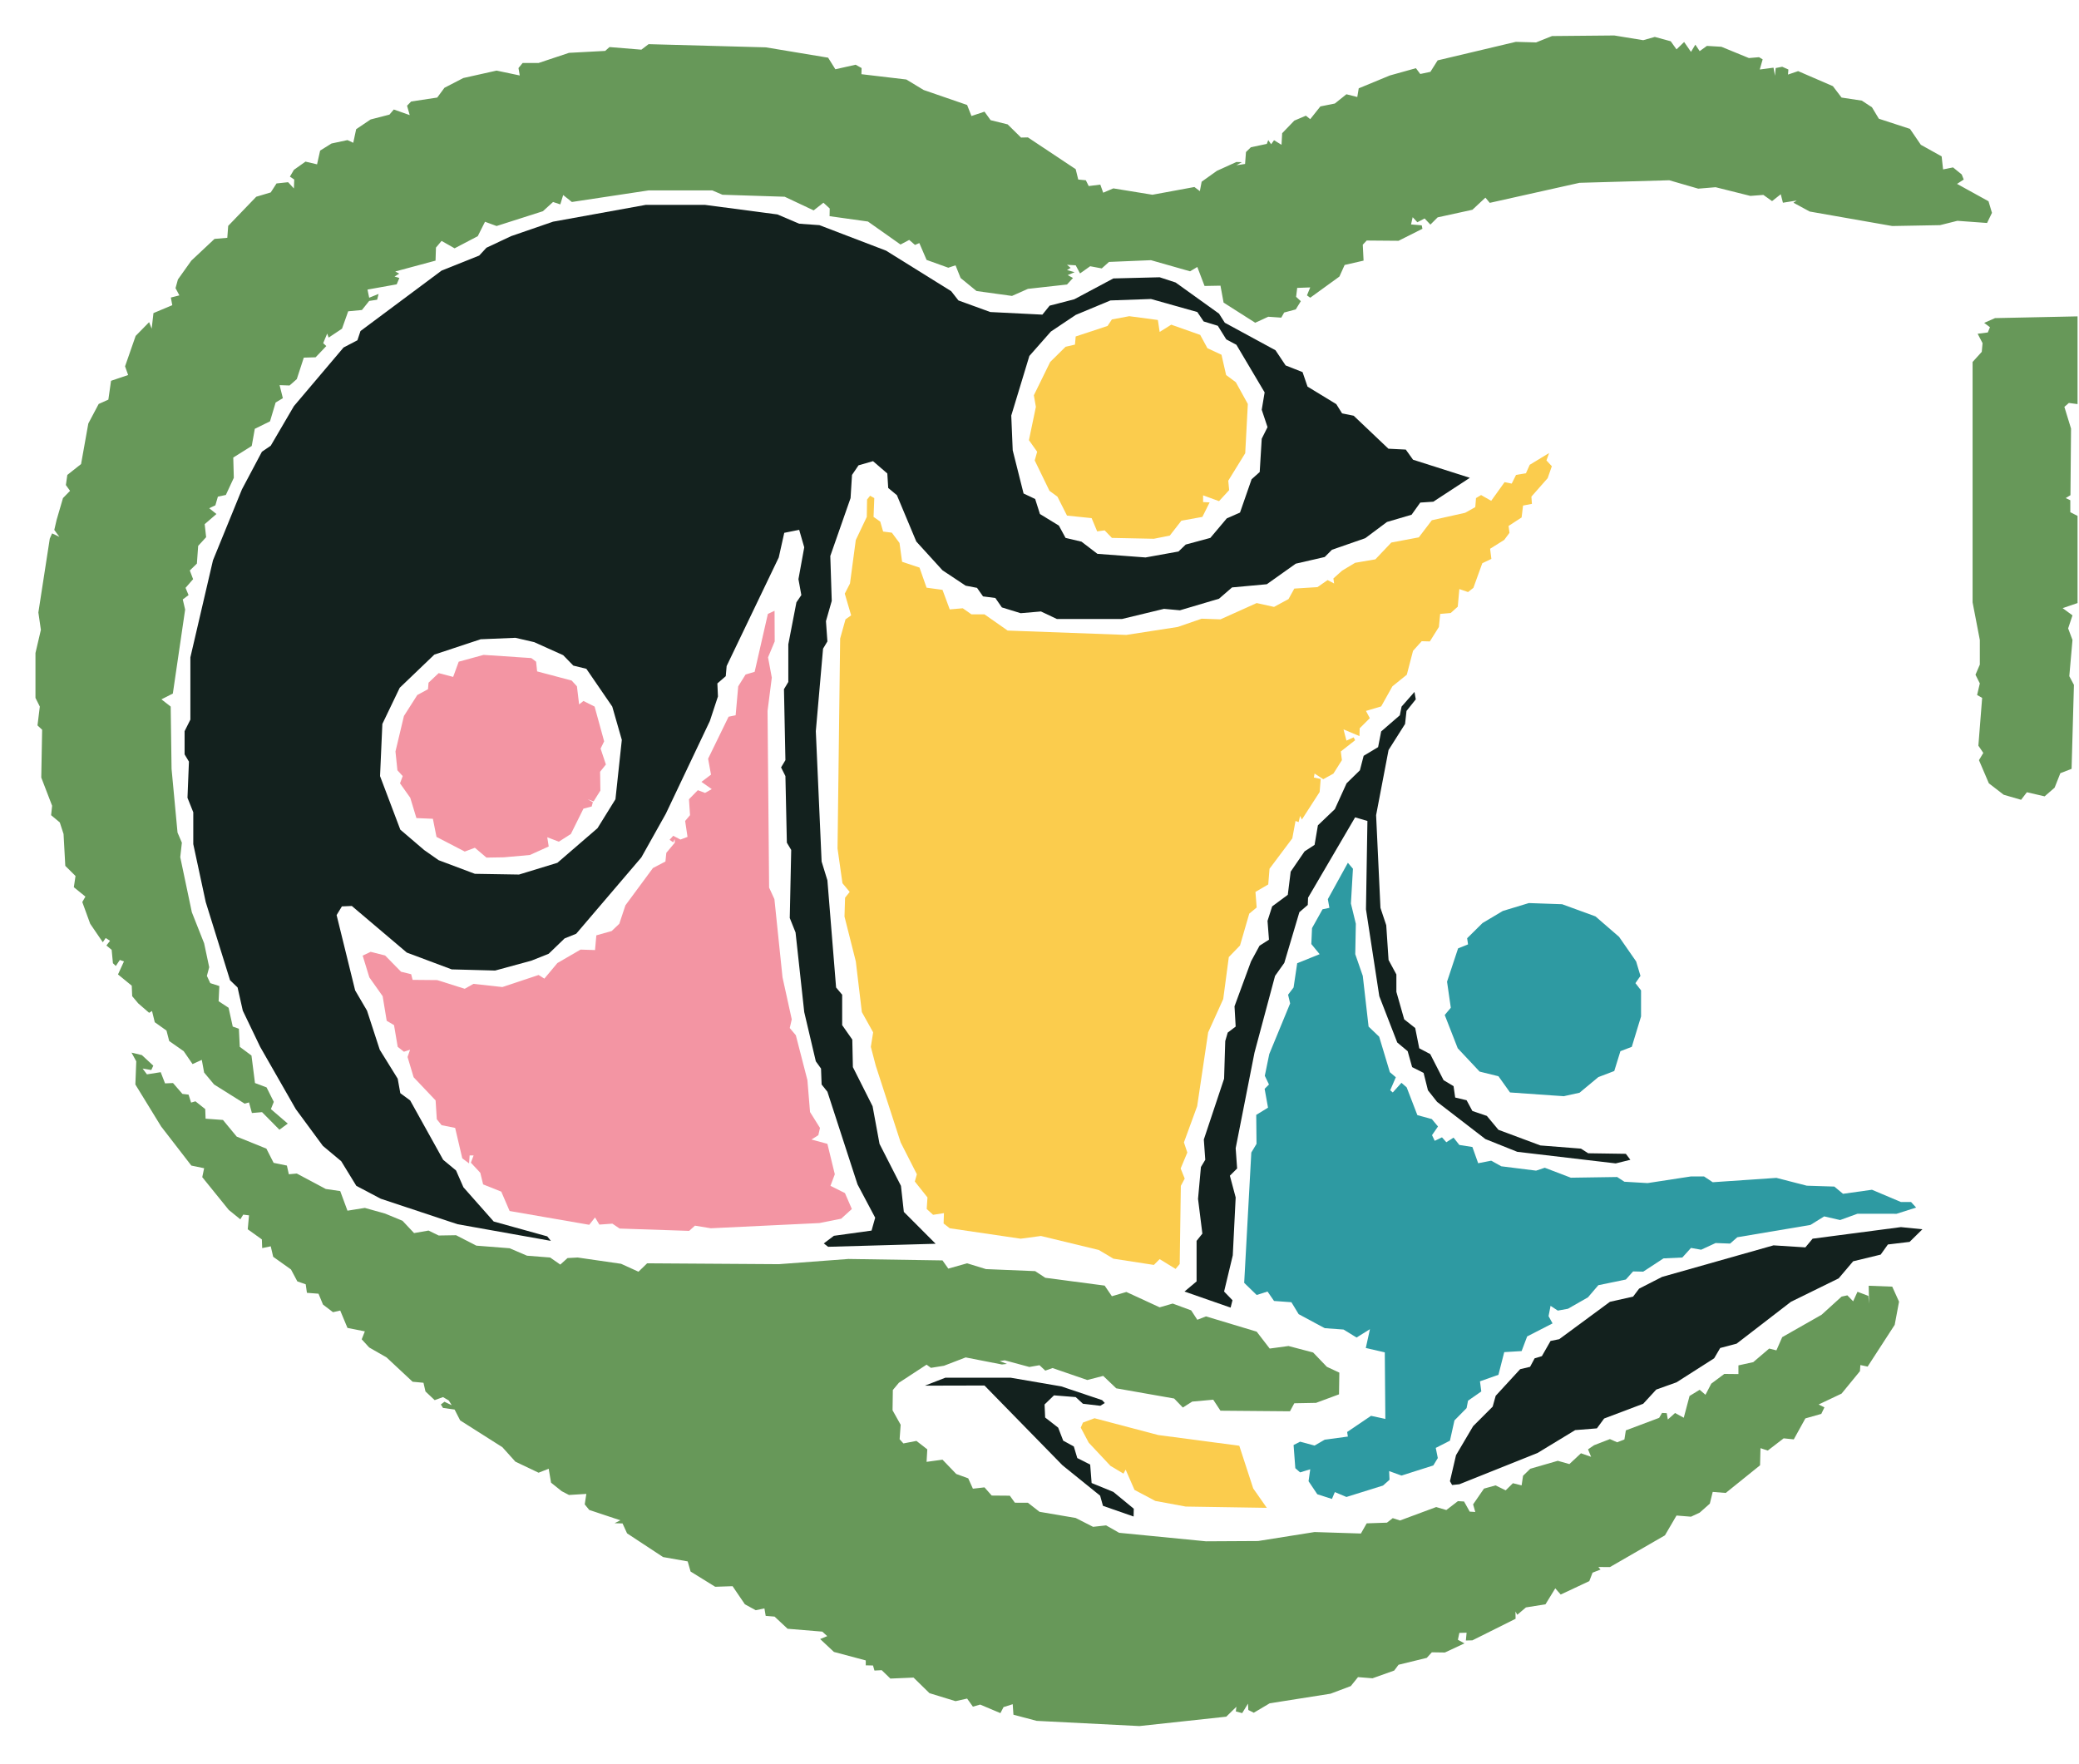
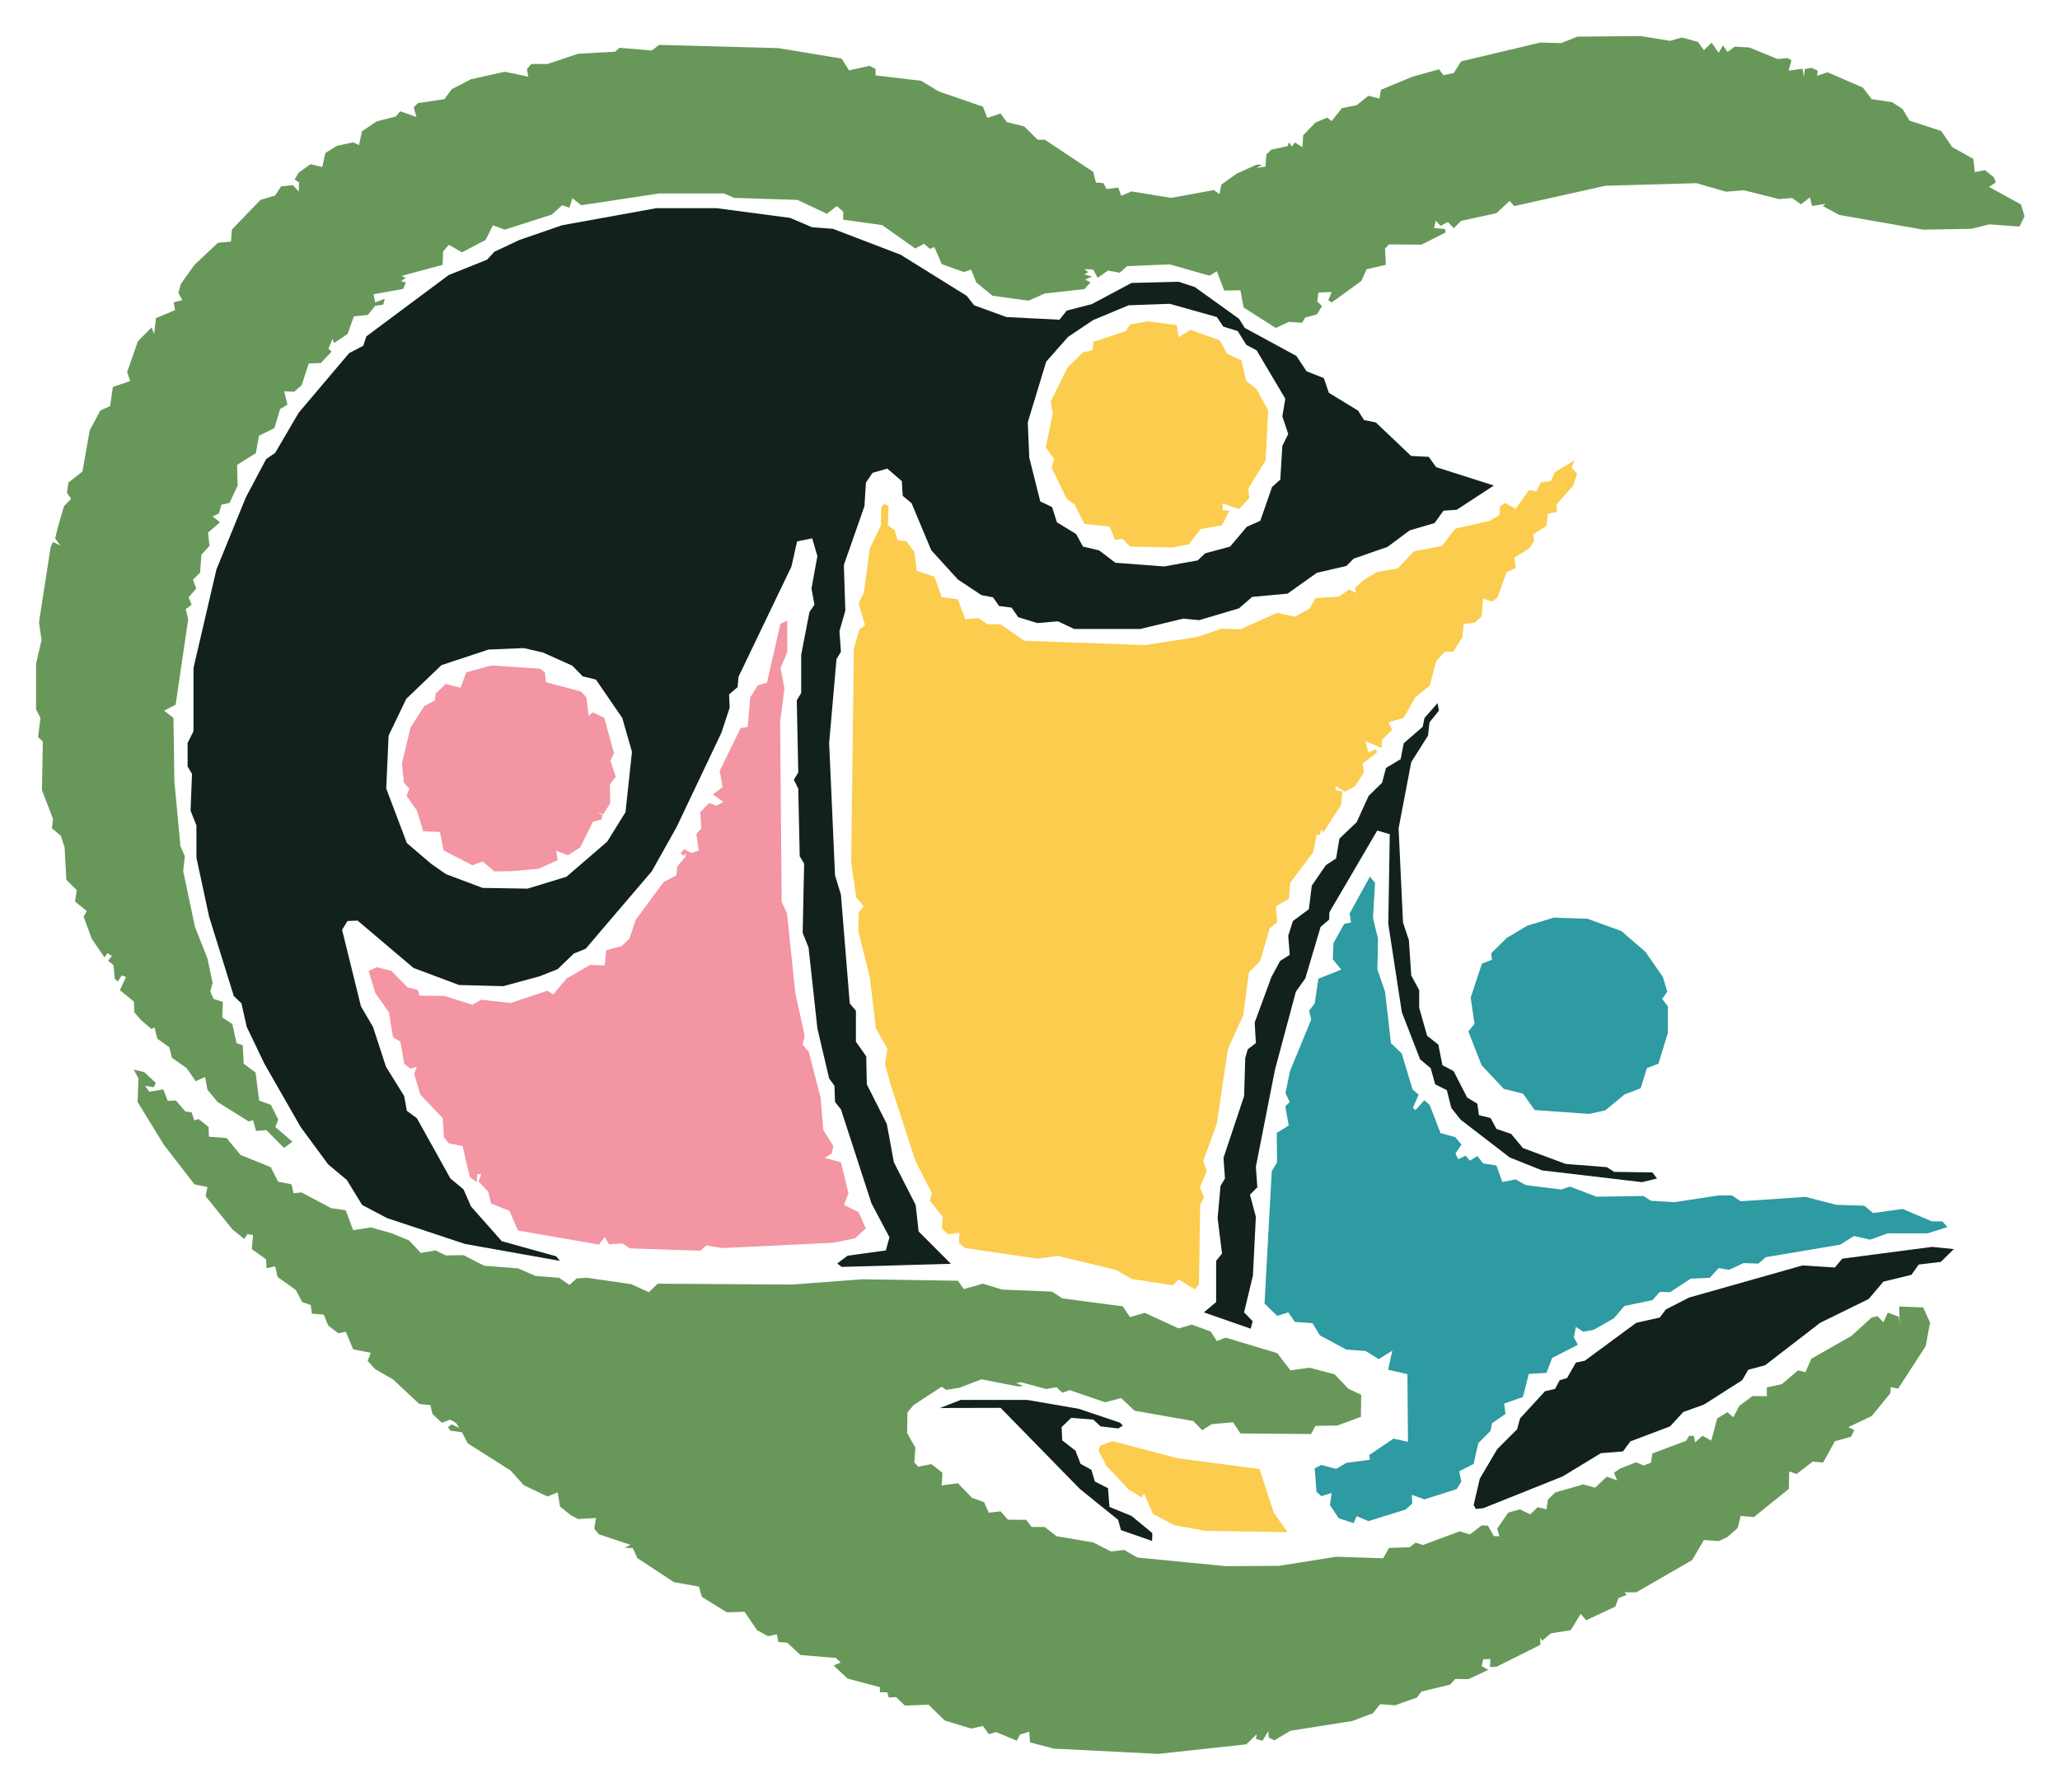
- <svg xmlns="http://www.w3.org/2000/svg" viewBox="0 0 718 609" fill-rule="evenodd">
+ <svg xmlns="http://www.w3.org/2000/svg" viewBox="0 0 700 609" fill-rule="evenodd">
  <path fill="#13211e" d="M286.00 430.55L284.50 429.38L288.00 426.75L301.00 424.95L302.25 420.50L296.15 409.00L285.75 377.00L283.75 374.50L283.55 369.00L281.75 366.50L277.75 349.50L274.75 322.00L272.75 317.00L273.25 293.50L271.75 291.00L271.25 268.00L269.75 265.00L271.25 262.50L270.75 238.00L272.25 235.50L272.25 222.50L275.05 208.00L276.75 205.50L275.75 200.00L277.75 189.00L276.00 182.95L270.85 184.00L268.95 192.50L250.95 230.00L250.65 233.50L247.75 236.00L247.95 240.50L245.15 249.00L229.95 281.00L221.50 296.08L199.00 322.44L195.00 324.05L189.50 329.35L183.50 331.75L171.00 335.15L156.00 334.75L140.50 328.95L121.50 312.85L118.08 313.00L116.25 316.00L122.65 342.00L126.75 349.00L131.15 362.50L137.35 372.50L138.25 377.50L141.65 380.00L153.05 400.50L157.50 404.19L160.05 410.00L170.50 421.81L189.00 426.95L190.25 428.50L158.00 422.75L131.50 413.95L123.06 409.50L117.85 401.00L111.50 395.69L102.15 383.00L89.85 361.50L83.85 349.00L82.05 341.00L79.45 338.50L71.05 311.50L66.75 291.50L66.75 280.50L64.75 275.50L65.25 263.00L63.75 260.50L63.75 252.50L65.75 248.50L65.75 227.00L73.55 193.50L83.55 169.00L90.45 156.00L93.50 153.92L101.50 140.25L118.65 120.00L123.44 117.50L124.50 114.31L152.50 93.45L165.50 88.25L168.00 85.55L176.50 81.55L191.00 76.55L223.00 70.75L243.50 70.75L268.50 74.05L276.00 77.25L283.00 77.75L306.00 86.55L328.50 100.55L331.00 103.75L342.00 107.75L360.00 108.65L362.50 105.55L371.00 103.35L384.50 96.15L400.50 95.75L406.00 97.55L421.00 108.31L423.00 111.45L440.50 120.95L444.00 126.19L449.85 128.50L451.56 133.50L461.50 139.56L463.50 142.75L467.50 143.56L479.50 154.95L485.50 155.25L488.00 158.75L507.62 165.00L495.00 173.25L490.50 173.55L487.50 177.75L479.00 180.25L471.50 185.85L460.00 189.85L457.50 192.35L447.50 194.65L437.50 201.75L425.50 202.85L421.00 206.75L407.50 210.75L402.00 210.25L387.50 213.75L365.00 213.75L359.50 211.15L352.50 211.75L346.00 209.75L343.75 206.50L339.50 205.95L337.42 203.00L333.50 202.25L325.50 196.94L316.45 187.00L309.75 171.00L306.75 168.50L306.44 163.50L301.50 159.25L296.50 160.69L294.25 164.00L293.75 172.00L286.75 192.00L287.25 207.50L285.25 214.50L285.75 221.50L284.25 224.00L281.75 252.50L283.75 297.50L285.75 304.00L288.75 341.00L290.85 343.50L290.85 354.00L294.35 359.00L294.55 368.50L301.35 382.00L303.75 395.00L311.15 409.50L312.15 418.50L323.13 429.50L286.00 430.55ZM395.62 192.50L407.00 190.45L409.50 188.05L418.00 185.75L423.69 179.00L428.25 177.00L432.25 165.50L435.05 163.00L435.75 151.50L437.75 147.50L435.75 141.50L436.75 135.50L427.00 119.06L423.50 117.19L420.58 112.50L415.69 111.00L413.50 107.75L397.50 103.25L383.50 103.75L371.50 108.75L362.92 114.50L355.50 122.92L349.25 143.50L349.75 155.50L353.50 170.42L357.50 172.31L359.15 177.50L365.69 181.50L368.00 185.75L373.50 187.05L379.00 191.25L395.62 192.50ZM179.25 302.00L192.50 297.95L206.35 286.00L212.55 276.00L214.75 255.50L211.45 244.00L202.50 230.95L198.00 229.85L194.50 226.25L184.50 221.75L178.00 220.25L166.00 220.75L150.00 226.05L138.05 237.50L132.05 250.00L131.25 268.00L138.25 286.50L146.50 293.55L151.50 297.05L164.00 301.75L179.25 302.00ZM425.00 451.55L409.08 446.00L413.25 442.50L413.25 428.50L415.25 426.00L413.75 414.00L414.75 403.00L416.25 400.50L415.75 393.50L422.75 372.50L423.15 359.50L424.00 356.58L426.75 354.50L426.35 347.50L432.05 332.00L435.00 326.56L438.25 324.50L437.75 318.00L439.35 313.00L444.75 309.00L445.75 301.00L450.55 294.00L454.00 291.75L455.15 285.00L461.00 279.42L465.05 270.50L469.65 266.00L470.95 261.00L475.94 258.00L477.00 252.58L483.44 247.00L484.05 244.00L488.50 238.94L488.95 241.50L485.75 245.50L485.25 250.00L479.55 259.00L475.25 281.50L476.75 313.50L478.75 319.50L479.55 331.50L482.25 336.50L482.25 342.50L484.95 352.00L488.75 355.00L490.15 362.00L493.94 364.00L498.55 373.00L502.00 375.08L502.56 379.00L506.50 379.94L508.50 383.65L513.50 385.35L517.50 390.15L532.00 395.55L546.00 396.65L548.50 398.25L561.50 398.44L563.06 400.50L558.00 401.75L524.00 397.75L513.00 393.35L496.31 380.50L493.15 376.50L491.65 370.50L487.69 368.50L486.15 363.00L482.55 360.00L476.35 344.00L471.75 314.00L472.25 283.50L468.00 282.25L451.75 310.00L451.65 312.50L448.75 315.00L443.55 332.50L440.35 337.00L433.25 363.50L426.75 396.50L427.25 403.50L424.75 406.00L426.75 413.50L425.75 433.50L422.75 446.00L425.65 449.00L425.00 451.55ZM504.00 512.55L501.50 512.81L500.75 511.50L502.85 502.50L508.75 492.50L515.50 485.75L516.55 482.00L525.00 472.81L528.42 472.00L530.00 469.06L532.50 468.31L535.50 463.06L538.50 462.45L556.00 449.55L564.00 447.75L566.08 445.00L574.00 440.95L612.50 430.05L623.50 430.75L626.00 427.75L656.50 423.75L663.92 424.50L659.50 428.85L652.00 429.75L649.50 433.25L640.00 435.55L635.00 441.45L618.50 449.55L599.75 464.00L594.08 465.50L592.00 469.05L579.00 477.35L572.00 479.85L567.50 484.75L554.00 489.85L551.50 493.25L544.00 493.85L531.00 501.75L504.00 512.55ZM391.50 523.69L380.92 520.00L379.94 516.50L366.94 506.00L340.00 478.45L319.42 478.50L326.50 475.75L349.00 475.75L366.50 478.75L380.63 483.50L381.55 484.50L380.00 485.45L374.00 484.75L371.50 482.45L364.00 481.85L360.75 485.00L360.95 489.50L365.45 493.00L367.19 497.50L370.85 499.50L372.05 503.50L376.50 505.75L377.00 512.12L384.50 515.19L391.56 521.00L391.50 523.69Z" />
-   <path fill="#679859" d="M96.50 390.12L90.50 384.05L87.00 384.35L86.00 380.69L84.50 381.12L73.94 374.50L70.50 370.38L69.69 366.00L66.50 367.45L63.44 363.00L58.44 359.50L57.50 355.88L53.45 353.00L52.50 349.12L51.50 349.75L47.75 346.50L45.65 344.00L45.50 340.38L40.75 336.50L42.81 332.00L41.38 331.50L40.00 333.58L39.00 332.62L38.56 328.00L36.75 326.50L38.00 324.88L36.50 323.92L35.50 325.38L31.15 319.00L28.42 311.50L29.50 309.62L25.50 306.38L26.08 302.50L22.55 299.00L21.95 288.00L20.65 284.00L17.65 281.50L18.00 278.25L14.25 268.50L14.55 252.00L12.95 250.50L13.75 244.00L12.25 241.00L12.25 225.50L14.12 217.50L13.25 211.50L17.19 186.00L18.00 184.19L20.50 185.38L18.75 183.00L19.56 179.50L21.75 172.00L24.19 169.50L22.75 167.50L23.25 164.00L28.00 160.25L30.50 146.25L34.08 139.50L37.42 138.00L38.35 131.50L44.25 129.50L43.19 126.50L46.85 116.00L51.50 111.25L52.38 113.50L53.00 108.12L59.50 105.38L59.00 102.75L61.95 102.00L60.62 99.50L61.45 96.50L66.08 90.00L74.08 82.50L78.50 82.12L78.81 78.00L88.50 67.94L93.50 66.45L95.50 63.35L99.50 62.92L101.50 65.08L101.62 62.00L100.12 61.00L101.50 58.65L105.50 55.81L109.50 56.75L110.56 52.00L114.50 49.55L120.00 48.38L122.00 49.31L123.00 44.62L128.00 41.25L134.50 39.58L136.00 37.81L141.50 39.75L140.58 36.50L142.00 35.05L151.00 33.69L153.50 30.31L160.00 26.95L171.50 24.38L179.50 26.06L179.06 23.50L180.50 21.75L186.00 21.75L196.50 18.25L209.00 17.58L210.50 16.25L221.50 17.15L224.00 15.25L264.50 16.35L286.00 19.92L288.50 23.92L295.50 22.35L297.56 23.50L297.50 25.62L313.00 27.45L319.00 31.08L334.00 36.25L335.50 40.06L340.00 38.56L342.12 41.50L348.00 42.95L352.62 47.50L355.00 47.45L371.50 58.42L372.38 62.00L375.00 62.25L376.00 64.25L380.00 63.75L381.00 66.55L384.50 65.05L398.00 67.25L412.50 64.58L414.38 66.00L415.00 62.75L420.25 59.00L427.00 55.94L428.88 56.00L427.00 57.06L430.00 56.62L430.31 52.50L432.00 50.85L437.50 49.69L438.00 48.38L439.00 49.81L440.00 48.42L442.58 50.00L442.81 46.00L447.00 41.65L451.00 39.95L452.50 41.15L456.00 36.75L461.00 35.75L465.00 32.55L468.75 33.50L469.25 30.50L480.00 26.06L489.00 23.55L490.50 25.55L494.00 24.81L496.50 20.85L523.50 14.45L530.50 14.65L536.00 12.45L557.50 12.25L567.50 13.88L571.50 12.75L577.00 14.25L579.00 17.05L581.63 14.50L584.00 17.92L585.50 15.42L587.00 17.65L589.50 15.85L594.50 16.15L604.00 20.05L607.50 19.75L608.75 20.50L607.75 24.00L612.50 23.37L613.00 26.15L613.25 23.50L615.50 23.05L617.63 24.00L617.50 25.75L621.00 24.56L633.00 29.75L636.00 33.69L643.00 34.75L646.50 37.05L648.88 41.00L659.62 44.50L663.38 50.00L670.56 54.00L671.06 58.50L674.50 57.81L677.50 60.25L678.19 62.00L675.88 63.50L686.75 69.50L687.94 73.50L686.25 77.00L676.00 76.25L670.00 77.75L653.50 78.05L625.00 73.05L619.38 70.00L620.50 69.25L615.75 70.00L615.00 67.08L612.00 69.45L609.00 67.31L604.50 67.65L592.50 64.65L586.50 65.15L576.50 62.25L545.50 63.13L514.50 70.05L513.00 68.25L508.50 72.44L496.50 75.06L494.00 77.56L492.00 75.44L489.50 76.75L487.88 75.00L487.31 77.50L491.00 77.81L491.25 79.00L483.00 83.15L472.00 83.06L470.65 84.50L470.92 90.00L464.38 91.50L462.58 95.50L452.50 102.81L451.37 102.00L452.50 99.25L448.00 99.42L447.62 102.50L449.25 104.00L447.50 106.85L443.50 107.92L442.50 109.69L438.00 109.38L433.50 111.45L422.58 104.50L421.50 98.65L416.00 98.75L413.50 92.19L411.00 93.69L397.50 89.85L383.00 90.45L380.50 92.69L376.50 91.94L373.00 94.42L371.50 91.62L368.50 91.44L369.75 92.50L368.50 93.25L371.12 94.00L368.75 95.00L370.56 96.00L368.50 98.25L355.00 99.75L349.50 102.19L337.25 100.50L331.75 96.00L330.00 91.62L327.50 92.45L320.00 89.75L317.50 83.94L316.00 84.58L314.00 82.85L311.00 84.44L299.75 76.50L286.50 74.65L286.55 72.00L284.38 70.00L281.00 72.65L271.00 67.94L249.50 67.25L246.00 65.75L224.00 65.75L197.50 69.75L194.50 67.35L193.50 70.58L191.00 69.75L187.50 72.94L171.50 78.05L167.50 76.58L165.00 81.56L157.00 85.75L152.50 83.19L150.56 85.50L150.42 90.00L136.50 93.75L137.88 94.50L136.25 95.50L137.92 96.00L137.00 98.19L126.92 100.00L127.50 102.81L130.75 101.50L130.25 103.50L127.50 103.92L125.00 107.05L120.25 107.50L118.12 113.50L113.50 116.58L113.00 115.19L111.62 118.50L112.69 119.50L109.00 123.38L104.92 123.50L102.50 130.92L100.00 133.12L96.56 133.00L97.69 137.50L95.19 139.00L93.25 145.50L88.00 148.08L86.94 154.00L80.56 158.00L80.75 165.00L78.00 170.92L75.25 171.50L74.38 174.50L72.25 175.50L74.75 177.50L70.69 181.00L71.19 185.50L68.44 188.50L68.00 194.62L65.55 197.00L66.69 200.00L64.08 203.00L65.12 205.50L63.12 207.00L63.94 210.50L59.69 239.50L55.75 241.50L58.95 244.00L59.25 265.50L61.31 287.50L62.81 291.00L62.25 296.00L66.25 315.00L70.50 325.75L72.25 334.00L71.45 337.00L72.62 339.50L75.75 340.50L75.50 345.75L78.94 348.00L80.38 354.50L82.50 355.25L82.81 361.50L86.85 364.50L88.06 374.00L92.06 375.50L94.56 380.50L93.56 383.00L99.38 388.00L96.50 390.12ZM717.50 208.25L712.35 210.00L715.75 212.50L714.25 217.00L715.75 221.00L714.65 233.50L716.25 236.50L715.44 265.50L711.56 267.00L709.58 272.00L706.13 275.00L700.00 273.58L698.00 276.19L692.00 274.45L686.87 270.50L683.45 262.50L684.95 260.00L683.25 257.50L684.55 241.00L682.81 240.00L683.75 236.00L682.25 233.00L683.75 229.50L683.75 221.00L681.25 208.00L681.25 125.00L684.42 121.50L684.69 118.50L683.00 115.25L686.50 114.81L687.25 113.00L685.25 111.50L689.00 109.85L717.50 109.25ZM717.50 139.55L714.50 139.15L712.95 140.50L715.25 148.00L715.05 171.00L713.42 172.00L715.00 172.75L715.00 176.88L717.50 178.15ZM393.50 596.05L358.00 594.25L350.00 592.13L349.75 588.50L346.58 589.50L345.50 591.58L338.50 588.63L336.00 589.35L334.00 586.56L330.00 587.45L321.00 584.69L315.50 579.31L307.50 579.65L304.50 576.75L302.00 576.88L301.50 575.13L299.00 575.08L299.00 573.38L288.00 570.45L283.25 566.00L285.69 565.00L284.00 563.44L272.00 562.45L267.50 558.25L264.44 558.00L264.00 555.42L261.00 556.05L257.25 554.00L253.00 547.75L247.00 547.95L238.50 542.69L237.50 539.19L229.00 537.69L216.56 529.50L215.00 526.08L212.25 526.00L214.25 525.00L203.50 521.42L201.94 519.50L202.50 515.88L196.50 516.25L194.00 514.95L190.31 512.00L189.50 507.19L186.00 508.56L178.00 504.75L173.50 499.75L158.92 490.50L157.00 486.75L153.00 486.19L152.25 485.00L153.50 484.06L156.00 485.25L155.00 483.63L153.00 482.45L150.12 483.50L146.94 480.50L146.25 477.50L142.50 477.15L133.50 468.75L127.50 465.31L124.92 462.50L126.00 459.75L120.00 458.56L117.50 452.56L115.00 453.13L111.55 450.50L110.00 446.75L106.00 446.44L105.58 443.50L102.69 442.50L100.50 438.38L94.35 434.00L93.50 430.38L90.55 431.00L90.44 428.00L85.56 424.50L86.00 419.69L84.00 419.44L83.00 421.06L79.00 417.81L69.85 406.50L70.50 403.42L66.08 402.50L55.65 389.00L46.75 374.50L47.06 366.50L45.42 363.50L49.00 364.35L52.94 368.00L52.25 369.50L49.25 369.00L50.75 371.00L55.50 370.25L57.00 374.12L59.75 374.00L63.00 377.75L65.12 378.00L66.00 380.75L67.50 380.31L70.88 383.00L71.00 386.31L77.00 386.75L81.75 392.50L92.00 396.65L94.50 401.56L99.08 402.50L99.75 405.50L102.50 405.25L112.50 410.58L117.50 411.31L120.00 418.08L126.00 417.12L133.00 419.08L139.00 421.56L143.00 425.81L148.00 424.94L151.50 426.65L157.50 426.55L164.50 430.15L176.00 431.05L182.00 433.62L190.00 434.25L193.50 436.69L196.00 434.44L199.50 434.25L214.50 436.42L220.50 439.15L223.50 436.25L269.00 436.55L293.00 434.75L325.50 435.25L327.50 438.08L334.00 436.25L340.50 438.25L357.50 438.95L361.00 441.25L381.50 443.95L384.00 447.62L389.00 446.15L400.50 451.45L405.00 450.15L411.38 452.50L413.50 455.75L416.50 454.58L434.00 459.85L438.50 465.69L445.00 464.81L453.50 467.05L458.25 472.00L462.55 474.00L462.44 481.50L454.50 484.44L447.00 484.58L445.50 487.35L421.50 487.15L419.00 483.35L411.75 484.00L408.50 486.05L405.50 482.94L385.50 479.42L381.00 475.13L375.50 476.55L363.50 472.42L361.00 473.31L359.00 471.44L355.50 472.05L347.00 469.75L345.25 470.00L347.75 471.00L346.00 471.19L333.50 468.75L326.00 471.63L321.50 472.35L320.00 471.25L310.44 477.50L308.35 480.00L308.25 487.00L311.05 492.00L310.69 497.00L312.00 498.45L316.50 497.58L320.25 500.50L320.00 504.81L325.50 504.06L330.25 509.00L334.38 510.50L336.00 514.08L340.00 513.62L342.50 516.45L348.75 516.50L350.50 518.92L355.00 518.94L359.00 522.06L371.50 524.19L377.50 527.25L382.00 526.75L386.50 529.31L416.50 532.25L434.50 532.15L454.00 529.05L470.00 529.56L472.00 526.05L479.00 525.81L481.00 524.25L483.50 525.06L496.00 520.42L499.50 521.45L503.50 518.38L505.62 518.50L507.58 522.00L509.50 522.12L508.75 519.50L512.50 514.05L516.50 512.94L520.00 514.65L522.50 512.19L525.50 512.94L526.00 509.62L528.50 507.19L538.00 504.45L542.00 505.58L546.00 501.85L549.50 503.08L548.44 500.50L550.50 499.08L556.00 496.95L558.50 498.06L561.00 497.08L561.50 493.94L573.00 489.62L574.00 487.92L575.62 488.00L576.00 490.19L578.50 487.94L581.50 489.58L583.50 482.06L587.00 479.92L589.00 481.65L591.00 477.81L595.50 474.45L600.38 474.50L600.38 471.50L605.50 470.38L611.00 465.69L613.50 466.31L615.50 461.75L629.12 454.00L636.00 447.75L638.00 447.31L640.00 449.37L641.50 446.08L645.25 447.50L645.50 450.19L645.37 444.00L653.50 444.31L655.85 449.50L654.35 457.50L645.00 471.92L642.50 471.38L642.35 473.50L636.00 481.25L628.08 485.00L630.08 486.00L629.00 488.25L623.50 489.81L619.50 497.05L616.00 496.69L610.50 500.92L608.00 500.08L607.85 506.00L596.00 515.55L591.50 515.19L590.50 519.25L587.00 522.35L584.00 523.75L579.00 523.35L575.00 530.19L556.00 541.15L552.00 541.12L552.75 542.00L550.00 543.08L548.88 546.00L539.00 550.63L537.12 548.50L533.75 554.00L527.00 555.08L524.00 557.62L523.38 556.50L523.42 559.00L508.50 566.45L506.25 566.50L506.50 563.81L504.00 563.88L503.50 566.25L505.75 567.50L499.00 570.65L494.50 570.58L492.75 572.50L483.00 574.88L481.50 576.88L474.00 579.55L469.00 579.15L466.50 582.25L459.50 584.88L438.50 588.19L433.00 591.45L431.12 590.50L431.00 588.31L429.00 591.58L426.81 591.00L427.00 589.38L423.50 592.81L393.50 596.05Z" />
+   <path fill="#679859" d="M96.50 390.12L90.50 384.05L87.00 384.35L86.00 380.69L84.50 381.12L73.94 374.50L70.50 370.38L69.69 366.00L66.50 367.45L63.44 363.00L58.44 359.50L57.50 355.88L53.45 353.00L52.50 349.12L51.50 349.75L47.75 346.50L45.65 344.00L45.50 340.38L40.75 336.50L42.81 332.00L41.38 331.50L40.00 333.58L39.00 332.62L38.56 328.00L36.75 326.50L38.00 324.88L36.50 323.92L35.50 325.38L31.15 319.00L28.42 311.50L29.50 309.62L25.50 306.38L26.08 302.50L22.55 299.00L21.95 288.00L20.65 284.00L17.65 281.50L18.00 278.25L14.25 268.50L14.55 252.00L12.95 250.50L13.75 244.00L12.25 241.00L12.25 225.50L14.12 217.50L13.25 211.50L17.19 186.00L18.00 184.19L20.50 185.38L18.75 183.00L19.56 179.50L21.75 172.00L24.19 169.50L22.75 167.50L23.25 164.00L28.00 160.25L30.50 146.25L34.08 139.50L37.42 138.00L38.35 131.50L44.25 129.50L43.19 126.50L46.85 116.00L51.50 111.25L52.38 113.50L53.00 108.12L59.50 105.38L59.00 102.75L61.95 102.00L60.62 99.50L61.45 96.50L66.08 90.00L74.08 82.50L78.50 82.12L78.81 78.00L88.50 67.94L93.50 66.45L95.50 63.35L99.50 62.92L101.50 65.08L101.62 62.00L100.12 61.00L101.50 58.65L105.50 55.81L109.50 56.75L110.56 52.00L114.50 49.55L120.00 48.38L122.00 49.31L123.00 44.62L128.00 41.25L134.50 39.58L136.00 37.81L141.50 39.75L140.58 36.50L142.00 35.05L151.00 33.69L153.50 30.31L160.00 26.95L171.50 24.38L179.50 26.06L179.06 23.50L180.50 21.75L186.00 21.75L196.50 18.25L209.00 17.58L210.50 16.25L221.50 17.15L224.00 15.25L264.50 16.35L286.00 19.92L288.50 23.92L295.50 22.35L297.56 23.50L297.50 25.62L313.00 27.45L319.00 31.08L334.00 36.25L335.50 40.06L340.00 38.56L342.12 41.50L348.00 42.95L352.62 47.50L355.00 47.45L371.50 58.42L372.38 62.00L375.00 62.25L376.00 64.25L380.00 63.75L381.00 66.55L384.50 65.05L398.00 67.25L412.50 64.58L414.38 66.00L415.00 62.75L420.25 59.00L427.00 55.94L428.88 56.00L427.00 57.06L430.00 56.62L430.31 52.50L432.00 50.85L437.50 49.69L438.00 48.38L439.00 49.81L440.00 48.42L442.58 50.00L442.81 46.00L447.00 41.65L451.00 39.95L452.50 41.15L456.00 36.75L461.00 35.75L465.00 32.55L468.75 33.50L469.25 30.50L480.00 26.06L489.00 23.55L490.50 25.55L494.00 24.81L496.50 20.85L523.50 14.45L530.50 14.65L536.00 12.45L557.50 12.25L567.50 13.88L571.50 12.75L577.00 14.25L579.00 17.05L581.63 14.50L584.00 17.92L585.50 15.42L587.00 17.65L589.50 15.85L594.50 16.15L604.00 20.05L607.50 19.75L608.75 20.50L607.75 24.00L612.50 23.37L613.00 26.15L613.25 23.50L615.50 23.05L617.63 24.00L617.50 25.75L621.00 24.56L633.00 29.75L636.00 33.69L643.00 34.75L646.50 37.05L648.88 41.00L659.62 44.50L663.38 50.00L670.56 54.00L671.06 58.50L674.50 57.81L677.50 60.25L678.19 62.00L675.88 63.50L686.75 69.50L687.94 73.50L686.25 77.00L676.00 76.25L670.00 77.75L653.50 78.05L625.00 73.05L619.38 70.00L620.50 69.25L615.75 70.00L615.00 67.08L612.00 69.45L609.00 67.31L604.50 67.65L592.50 64.65L586.50 65.15L576.50 62.25L545.50 63.13L514.50 70.05L513.00 68.25L508.50 72.44L496.50 75.06L494.00 77.56L492.00 75.44L489.50 76.75L487.88 75.00L487.31 77.50L491.00 77.81L491.25 79.00L483.00 83.15L472.00 83.06L470.65 84.50L470.92 90.00L464.38 91.50L462.58 95.50L452.50 102.81L451.37 102.00L452.50 99.25L448.00 99.42L447.62 102.50L449.25 104.00L447.50 106.85L443.50 107.92L442.50 109.69L438.00 109.38L433.50 111.45L422.58 104.50L421.50 98.65L416.00 98.75L413.50 92.19L411.00 93.69L397.50 89.85L383.00 90.45L380.50 92.69L376.50 91.94L373.00 94.42L371.50 91.62L368.50 91.44L369.75 92.50L368.50 93.25L371.12 94.00L368.75 95.00L370.56 96.00L368.50 98.25L355.00 99.75L349.50 102.19L337.25 100.50L331.75 96.00L330.00 91.62L327.50 92.45L320.00 89.75L317.50 83.94L316.00 84.58L314.00 82.85L311.00 84.44L299.75 76.50L286.50 74.65L286.55 72.00L284.38 70.00L281.00 72.65L271.00 67.94L249.50 67.25L246.00 65.75L224.00 65.75L197.50 69.75L194.50 67.35L193.50 70.58L191.00 69.75L187.50 72.94L171.50 78.05L167.50 76.58L165.00 81.56L157.00 85.75L152.50 83.19L150.56 85.50L150.42 90.00L136.50 93.75L137.88 94.50L136.25 95.50L137.92 96.00L137.00 98.19L126.92 100.00L127.50 102.81L130.75 101.50L130.25 103.50L127.50 103.92L125.00 107.05L120.25 107.50L118.12 113.50L113.50 116.58L113.00 115.19L111.62 118.50L112.69 119.50L109.00 123.38L104.92 123.50L102.50 130.92L100.00 133.12L96.56 133.00L97.69 137.50L95.19 139.00L93.25 145.50L88.00 148.08L86.94 154.00L80.56 158.00L80.75 165.00L78.00 170.92L75.25 171.50L74.38 174.50L72.25 175.50L74.75 177.50L70.69 181.00L71.19 185.50L68.44 188.50L68.00 194.62L65.55 197.00L66.69 200.00L64.08 203.00L65.12 205.50L63.12 207.00L63.94 210.50L59.69 239.50L55.75 241.50L58.95 244.00L59.25 265.50L61.31 287.50L62.81 291.00L62.25 296.00L66.25 315.00L70.50 325.75L72.25 334.00L71.45 337.00L72.62 339.50L75.75 340.50L75.50 345.75L78.94 348.00L80.38 354.50L82.50 355.25L82.81 361.50L86.85 364.50L88.06 374.00L92.06 375.50L94.56 380.50L93.56 383.00L99.38 388.00L96.50 390.12ZM393.50 596.05L358.00 594.25L350.00 592.13L349.75 588.50L346.58 589.50L345.50 591.58L338.50 588.63L336.00 589.35L334.00 586.56L330.00 587.45L321.00 584.69L315.50 579.31L307.50 579.65L304.50 576.75L302.00 576.88L301.50 575.13L299.00 575.08L299.00 573.38L288.00 570.45L283.25 566.00L285.69 565.00L284.00 563.44L272.00 562.45L267.50 558.25L264.44 558.00L264.00 555.42L261.00 556.05L257.25 554.00L253.00 547.75L247.00 547.95L238.50 542.69L237.50 539.19L229.00 537.69L216.56 529.50L215.00 526.08L212.25 526.00L214.25 525.00L203.50 521.42L201.94 519.50L202.50 515.88L196.50 516.25L194.00 514.95L190.31 512.00L189.50 507.19L186.00 508.56L178.00 504.75L173.50 499.75L158.92 490.50L157.00 486.75L153.00 486.19L152.25 485.00L153.50 484.06L156.00 485.25L155.00 483.63L153.00 482.45L150.12 483.50L146.94 480.50L146.25 477.50L142.50 477.15L133.50 468.75L127.50 465.31L124.92 462.50L126.00 459.75L120.00 458.56L117.50 452.56L115.00 453.13L111.55 450.50L110.00 446.75L106.00 446.44L105.58 443.50L102.69 442.50L100.50 438.38L94.35 434.00L93.50 430.38L90.55 431.00L90.44 428.00L85.56 424.50L86.00 419.69L84.00 419.44L83.00 421.06L79.00 417.81L69.85 406.50L70.50 403.42L66.08 402.50L55.65 389.00L46.75 374.50L47.06 366.50L45.42 363.50L49.00 364.35L52.94 368.00L52.25 369.50L49.25 369.00L50.75 371.00L55.50 370.25L57.00 374.12L59.75 374.00L63.00 377.75L65.12 378.00L66.00 380.75L67.50 380.31L70.88 383.00L71.00 386.31L77.00 386.75L81.75 392.50L92.00 396.65L94.50 401.56L99.08 402.50L99.75 405.50L102.50 405.25L112.50 410.58L117.50 411.31L120.00 418.08L126.00 417.12L133.00 419.08L139.00 421.56L143.00 425.81L148.00 424.94L151.50 426.65L157.50 426.55L164.50 430.15L176.00 431.05L182.00 433.62L190.00 434.25L193.50 436.69L196.00 434.44L199.50 434.25L214.50 436.42L220.50 439.15L223.50 436.25L269.00 436.55L293.00 434.75L325.50 435.25L327.50 438.08L334.00 436.25L340.50 438.25L357.50 438.95L361.00 441.25L381.50 443.95L384.00 447.62L389.00 446.15L400.50 451.45L405.00 450.15L411.38 452.50L413.50 455.75L416.50 454.58L434.00 459.85L438.50 465.69L445.00 464.81L453.50 467.05L458.25 472.00L462.55 474.00L462.44 481.50L454.50 484.44L447.00 484.58L445.50 487.35L421.50 487.15L419.00 483.35L411.75 484.00L408.50 486.05L405.50 482.94L385.50 479.42L381.00 475.13L375.50 476.55L363.50 472.42L361.00 473.31L359.00 471.44L355.50 472.05L347.00 469.75L345.25 470.00L347.75 471.00L346.00 471.19L333.50 468.75L326.00 471.63L321.50 472.35L320.00 471.25L310.44 477.50L308.35 480.00L308.25 487.00L311.05 492.00L310.69 497.00L312.00 498.45L316.50 497.58L320.25 500.50L320.00 504.81L325.50 504.06L330.25 509.00L334.38 510.50L336.00 514.08L340.00 513.62L342.50 516.45L348.75 516.50L350.50 518.92L355.00 518.94L359.00 522.06L371.50 524.19L377.50 527.25L382.00 526.75L386.50 529.31L416.50 532.25L434.50 532.15L454.00 529.05L470.00 529.56L472.00 526.05L479.00 525.81L481.00 524.25L483.50 525.06L496.00 520.42L499.50 521.45L503.50 518.38L505.62 518.50L507.58 522.00L509.50 522.12L508.75 519.50L512.50 514.05L516.50 512.94L520.00 514.65L522.50 512.19L525.50 512.94L526.00 509.62L528.50 507.19L538.00 504.45L542.00 505.58L546.00 501.85L549.50 503.08L548.44 500.50L550.50 499.08L556.00 496.95L558.50 498.06L561.00 497.08L561.50 493.94L573.00 489.62L574.00 487.92L575.62 488.00L576.00 490.19L578.50 487.94L581.50 489.58L583.50 482.06L587.00 479.92L589.00 481.65L591.00 477.81L595.50 474.45L600.38 474.50L600.38 471.50L605.50 470.38L611.00 465.69L613.50 466.31L615.50 461.75L629.12 454.00L636.00 447.75L638.00 447.31L640.00 449.37L641.50 446.08L645.25 447.50L645.50 450.19L645.37 444.00L653.50 444.31L655.85 449.50L654.35 457.50L645.00 471.92L642.50 471.38L642.35 473.50L636.00 481.25L628.08 485.00L630.08 486.00L629.00 488.25L623.50 489.81L619.50 497.05L616.00 496.69L610.50 500.92L608.00 500.08L607.85 506.00L596.00 515.55L591.50 515.19L590.50 519.25L587.00 522.35L584.00 523.75L579.00 523.35L575.00 530.19L556.00 541.15L552.00 541.12L552.75 542.00L550.00 543.08L548.88 546.00L539.00 550.63L537.12 548.50L533.75 554.00L527.00 555.08L524.00 557.62L523.38 556.50L523.42 559.00L508.50 566.45L506.25 566.50L506.50 563.81L504.00 563.88L503.50 566.25L505.75 567.50L499.00 570.65L494.50 570.58L492.75 572.50L483.00 574.88L481.50 576.88L474.00 579.55L469.00 579.15L466.50 582.25L459.50 584.88L438.50 588.19L433.00 591.45L431.12 590.50L431.00 588.31L429.00 591.58L426.81 591.00L427.00 589.38L423.50 592.81L393.50 596.05Z" />
  <path fill="#fbcc4d" d="M398.50 186.05L384.00 185.75L381.50 183.15L378.92 183.50L377.00 178.92L368.50 178.05L365.19 171.50L362.45 169.50L357.35 159.00L358.19 156.00L355.35 152.00L357.75 140.50L357.05 136.50L362.69 125.00L368.00 119.75L371.25 119.00L371.50 116.19L382.50 112.56L384.00 110.31L390.00 109.19L399.88 110.50L400.50 114.62L404.50 112.12L414.50 115.65L417.00 120.25L421.85 122.50L423.45 129.50L426.81 132.00L430.95 139.50L430.05 156.50L424.19 166.00L424.50 169.25L421.00 173.06L415.50 171.05L415.50 173.37L417.75 173.50L415.25 178.50L408.00 179.81L404.00 184.95L398.50 186.05ZM406.00 438.19L400.50 434.81L398.50 436.81L384.50 434.65L379.50 431.65L359.50 426.81L352.50 427.75L328.00 424.15L325.88 422.50L326.00 418.92L322.25 419.50L320.05 417.50L320.31 413.50L315.94 408.00L316.65 405.50L311.05 394.50L302.45 368.00L300.75 361.50L301.55 356.50L297.65 349.50L295.56 332.00L291.65 316.50L291.85 310.00L293.45 308.00L290.95 305.00L289.25 293.00L290.15 220.50L292.00 213.88L293.95 212.50L291.75 205.00L293.55 201.50L295.55 186.50L299.35 178.50L299.45 172.50L300.50 171.19L301.94 172.00L301.69 178.50L304.00 180.12L305.00 183.56L308.00 183.94L310.65 187.50L311.55 194.00L317.56 196.00L320.00 202.94L325.50 203.69L328.00 210.44L332.50 210.05L335.50 212.15L340.00 212.15L348.00 217.75L389.00 219.25L406.75 216.50L415.00 213.65L421.50 213.88L434.00 208.25L440.00 209.58L445.00 206.87L447.00 203.25L455.00 202.75L458.50 200.31L460.75 201.50L460.50 199.75L463.50 197.06L468.00 194.35L475.00 193.15L480.50 187.35L490.00 185.56L494.50 179.65L506.00 177.08L509.50 175.12L509.75 172.00L511.50 170.95L515.00 172.94L519.62 166.50L522.08 167.00L523.58 164.00L527.00 163.42L528.31 160.50L535.00 156.44L534.08 159.00L535.94 161.00L534.50 165.12L528.88 171.50L529.06 174.00L526.00 174.58L525.50 178.69L521.00 181.62L521.31 184.00L519.50 186.44L514.62 189.50L515.06 193.00L511.92 194.50L508.85 203.00L507.00 204.45L504.00 203.42L503.45 209.50L501.00 211.69L497.38 212.00L496.94 216.50L493.81 221.50L491.00 221.42L488.00 224.75L485.85 233.00L480.88 237.00L477.00 243.94L471.75 245.50L473.08 248.00L469.58 251.50L469.50 254.19L464.00 251.88L465.00 255.75L467.50 254.62L468.00 255.62L463.06 259.50L463.44 262.50L460.50 267.15L457.00 269.08L454.00 267.13L453.75 268.50L456.12 269.00L455.75 273.50L449.62 283.00L449.00 281.75L448.50 283.88L447.42 283.50L446.31 289.50L438.44 300.00L438.00 305.42L433.58 308.00L434.00 313.38L431.44 315.50L428.25 326.50L424.38 330.50L422.45 345.00L417.25 356.50L413.45 382.00L408.88 394.50L410.05 398.00L407.75 403.50L409.15 407.00L407.81 409.50L407.42 436.50L406.00 438.19ZM437.50 520.69L409.50 520.25L399.00 518.31L391.81 514.50L388.75 507.50L388.00 508.88L383.50 506.19L376.00 498.19L373.25 493.00L374.00 491.25L378.00 489.75L400.00 495.55L428.00 499.25L432.81 514.00L437.50 520.69Z" />
  <path fill="#f395a3" d="M238.00 425.05L214.00 424.25L211.50 422.56L207.00 422.88L205.50 420.42L203.50 422.95L176.00 418.19L173.12 411.50L166.85 409.00L165.88 405.00L162.62 401.50L163.56 399.00L162.19 399.00L162.00 401.75L159.65 400.00L157.19 389.50L152.50 388.55L150.85 386.50L150.44 380.00L142.85 372.00L140.75 365.00L141.62 362.50L139.50 363.19L137.35 361.50L136.08 354.00L133.55 352.50L132.15 344.00L127.55 337.50L125.25 330.00L128.00 328.69L133.00 329.95L138.50 335.56L142.00 336.42L142.50 338.37L151.00 338.45L160.50 341.45L163.50 339.75L173.50 340.85L186.00 336.69L188.00 337.94L192.50 332.56L200.50 327.92L205.50 328.08L205.95 323.00L211.25 321.50L213.88 319.00L216.00 312.62L225.50 299.75L229.81 297.50L230.12 294.50L233.05 291.00L233.00 289.75L232.50 290.88L231.25 290.00L232.50 288.62L235.00 289.92L237.44 289.00L236.62 283.50L238.31 281.50L237.94 276.00L241.00 272.87L243.50 273.81L245.81 272.50L242.25 270.00L245.55 267.50L244.55 262.00L251.62 247.50L254.06 247.00L254.95 237.00L257.50 232.92L260.62 232.00L265.19 212.00L267.50 210.92L267.55 221.50L265.25 227.00L266.55 234.00L265.08 245.50L265.62 306.50L267.45 310.50L270.25 337.50L273.44 352.00L272.75 355.00L274.85 357.50L278.85 373.00L279.75 384.00L283.19 389.50L282.62 392.00L280.25 393.50L285.75 395.00L288.31 405.50L286.81 409.50L291.81 412.00L294.19 417.50L290.50 420.85L283.00 422.35L245.50 424.15L240.00 423.25L238.00 425.05ZM174.00 296.05L168.00 296.15L164.00 292.75L160.50 294.06L150.75 289.00L149.50 282.75L143.81 282.50L141.69 275.50L138.15 270.50L139.08 268.00L137.25 266.00L136.58 259.50L139.50 247.25L144.12 240.00L147.81 238.00L148.00 235.75L151.50 232.44L156.50 233.75L158.42 228.50L167.00 226.15L183.50 227.25L185.15 228.50L185.50 231.85L197.42 235.00L199.25 237.00L200.00 243.25L201.50 242.06L205.35 244.00L208.65 256.00L207.42 258.50L209.25 264.00L207.25 266.50L207.35 273.00L205.00 276.75L202.94 276.00L204.75 277.00L204.35 278.50L201.50 279.25L197.15 288.00L193.00 290.65L189.00 289.13L189.50 292.31L183.00 295.25L174.00 296.05Z" />
  <path fill="#2e9aa2" d="M460.00 517.62L454.94 516.00L451.92 511.50L452.50 507.38L449.00 508.45L447.35 507.00L446.75 499.00L449.00 497.85L454.00 499.19L457.50 497.15L465.50 496.08L465.25 494.50L473.50 488.92L478.44 490.00L478.25 467.00L471.69 465.50L473.12 459.00L468.50 461.88L464.00 459.12L457.50 458.65L448.50 453.81L446.00 449.69L440.00 449.25L437.75 446.00L434.00 447.19L429.69 443.00L432.15 398.00L433.95 395.00L433.85 385.00L437.92 382.50L436.75 376.00L438.25 374.50L436.81 371.50L438.35 364.00L445.56 346.50L444.85 343.50L446.75 341.00L448.00 332.62L455.75 329.50L452.88 326.00L453.12 320.50L456.75 314.00L459.12 313.50L458.58 310.50L465.50 297.94L467.25 300.00L466.55 312.00L468.25 319.00L468.05 329.50L470.65 337.00L472.65 354.50L476.31 358.00L480.00 370.25L482.06 372.00L480.12 376.50L481.00 377.25L484.00 373.92L485.81 375.50L489.50 385.08L494.50 386.45L496.62 389.00L494.56 392.00L495.50 393.95L498.00 392.75L499.50 394.44L502.00 392.85L504.00 395.38L508.50 396.08L510.50 401.69L515.00 400.81L518.50 402.75L530.50 404.25L533.50 403.25L542.50 406.69L558.50 406.45L561.00 408.08L569.00 408.55L584.00 406.25L588.50 406.25L591.50 408.25L613.50 406.75L624.00 409.45L633.50 409.75L636.50 412.25L646.50 410.85L656.50 415.08L660.00 415.08L661.75 417.00L655.00 419.15L641.50 419.13L635.50 421.31L630.00 420.05L625.25 423.00L600.00 427.25L597.50 429.44L592.50 429.25L587.50 431.56L584.00 430.94L581.00 434.25L574.50 434.55L567.50 439.13L564.00 439.05L561.50 441.85L552.00 443.81L548.42 448.00L541.50 451.95L538.00 452.58L535.50 450.94L534.81 454.50L536.19 457.00L527.42 461.50L525.50 466.56L519.50 466.92L517.50 474.75L511.12 477.00L511.58 480.50L507.00 483.69L506.50 486.25L502.31 490.50L500.75 497.50L495.85 500.00L496.56 503.50L495.00 506.06L484.00 509.55L479.75 508.00L479.88 511.00L477.63 513.00L465.00 516.94L461.00 515.25L460.00 517.62ZM540.00 378.55L521.50 377.25L517.50 371.65L511.00 370.05L503.44 362.00L498.95 350.50L501.05 348.00L499.75 339.00L503.56 327.50L507.00 326.12L506.69 324.00L512.00 318.75L519.00 314.58L528.00 311.85L539.50 312.25L551.00 316.45L559.15 323.50L565.05 332.00L566.55 337.00L564.81 339.50L566.75 342.00L566.75 351.00L563.55 361.50L559.62 363.00L557.50 369.85L552.00 371.95L545.50 377.35L540.00 378.55Z" />
</svg>
